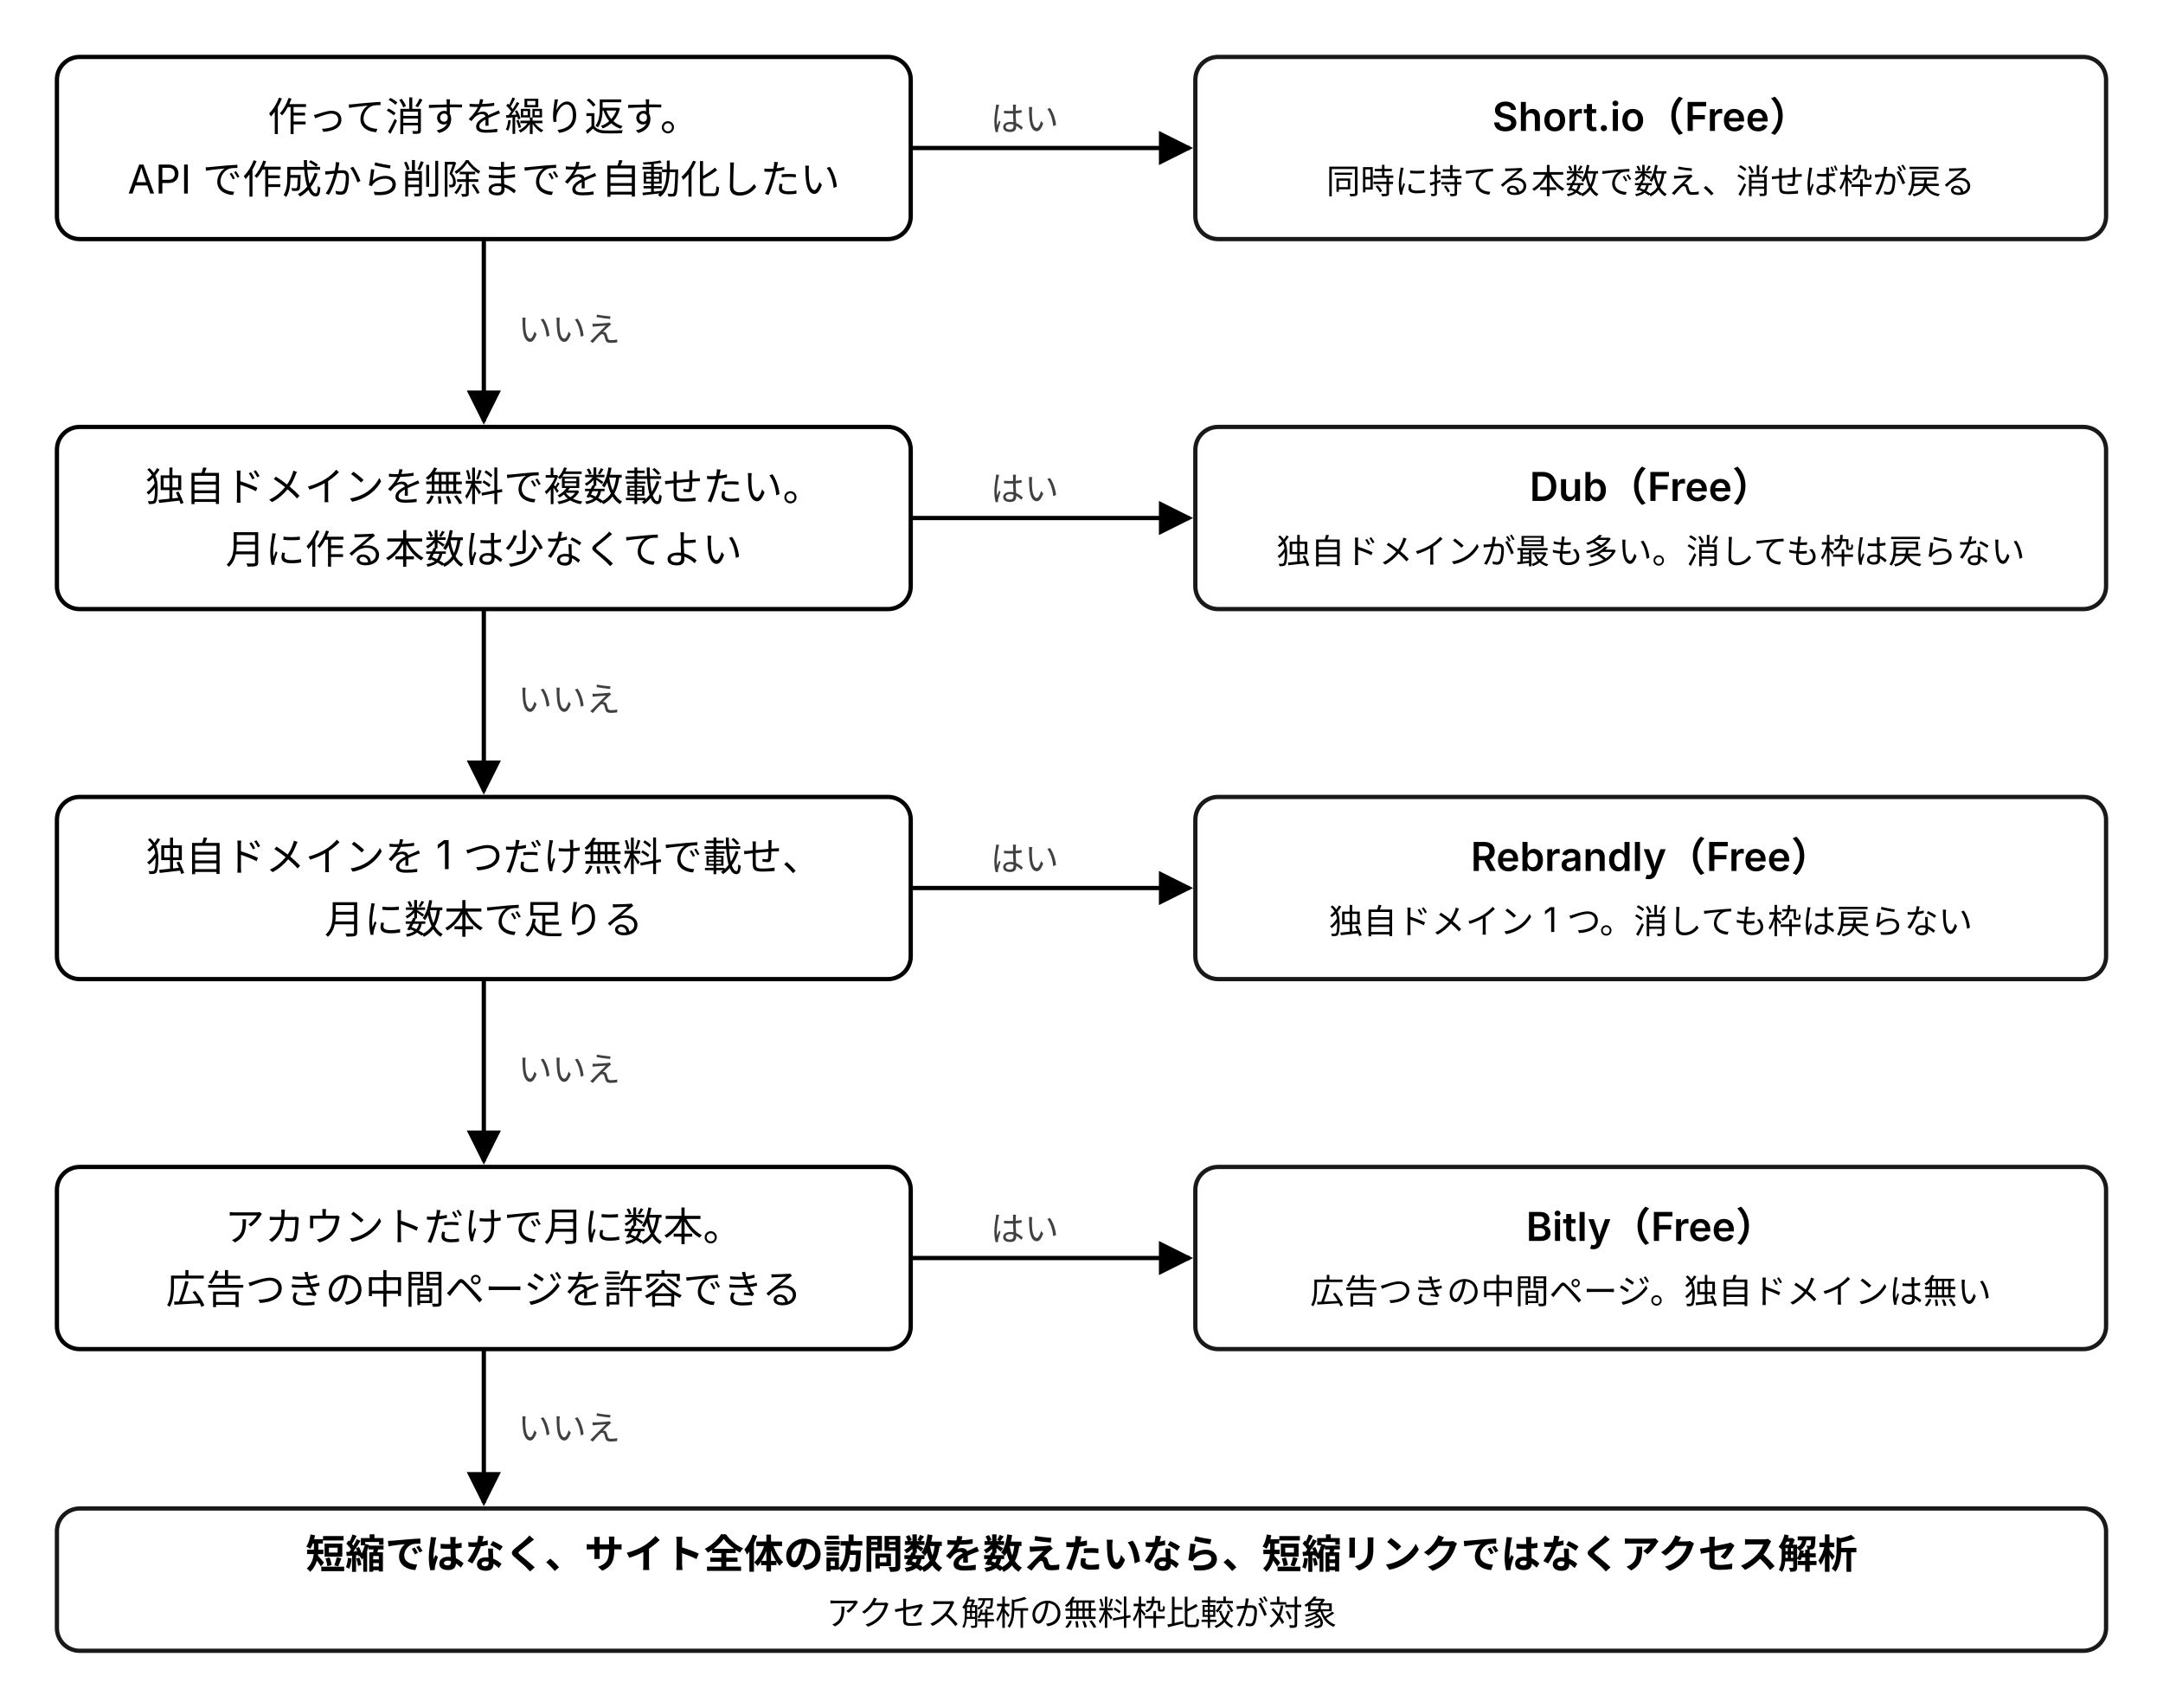
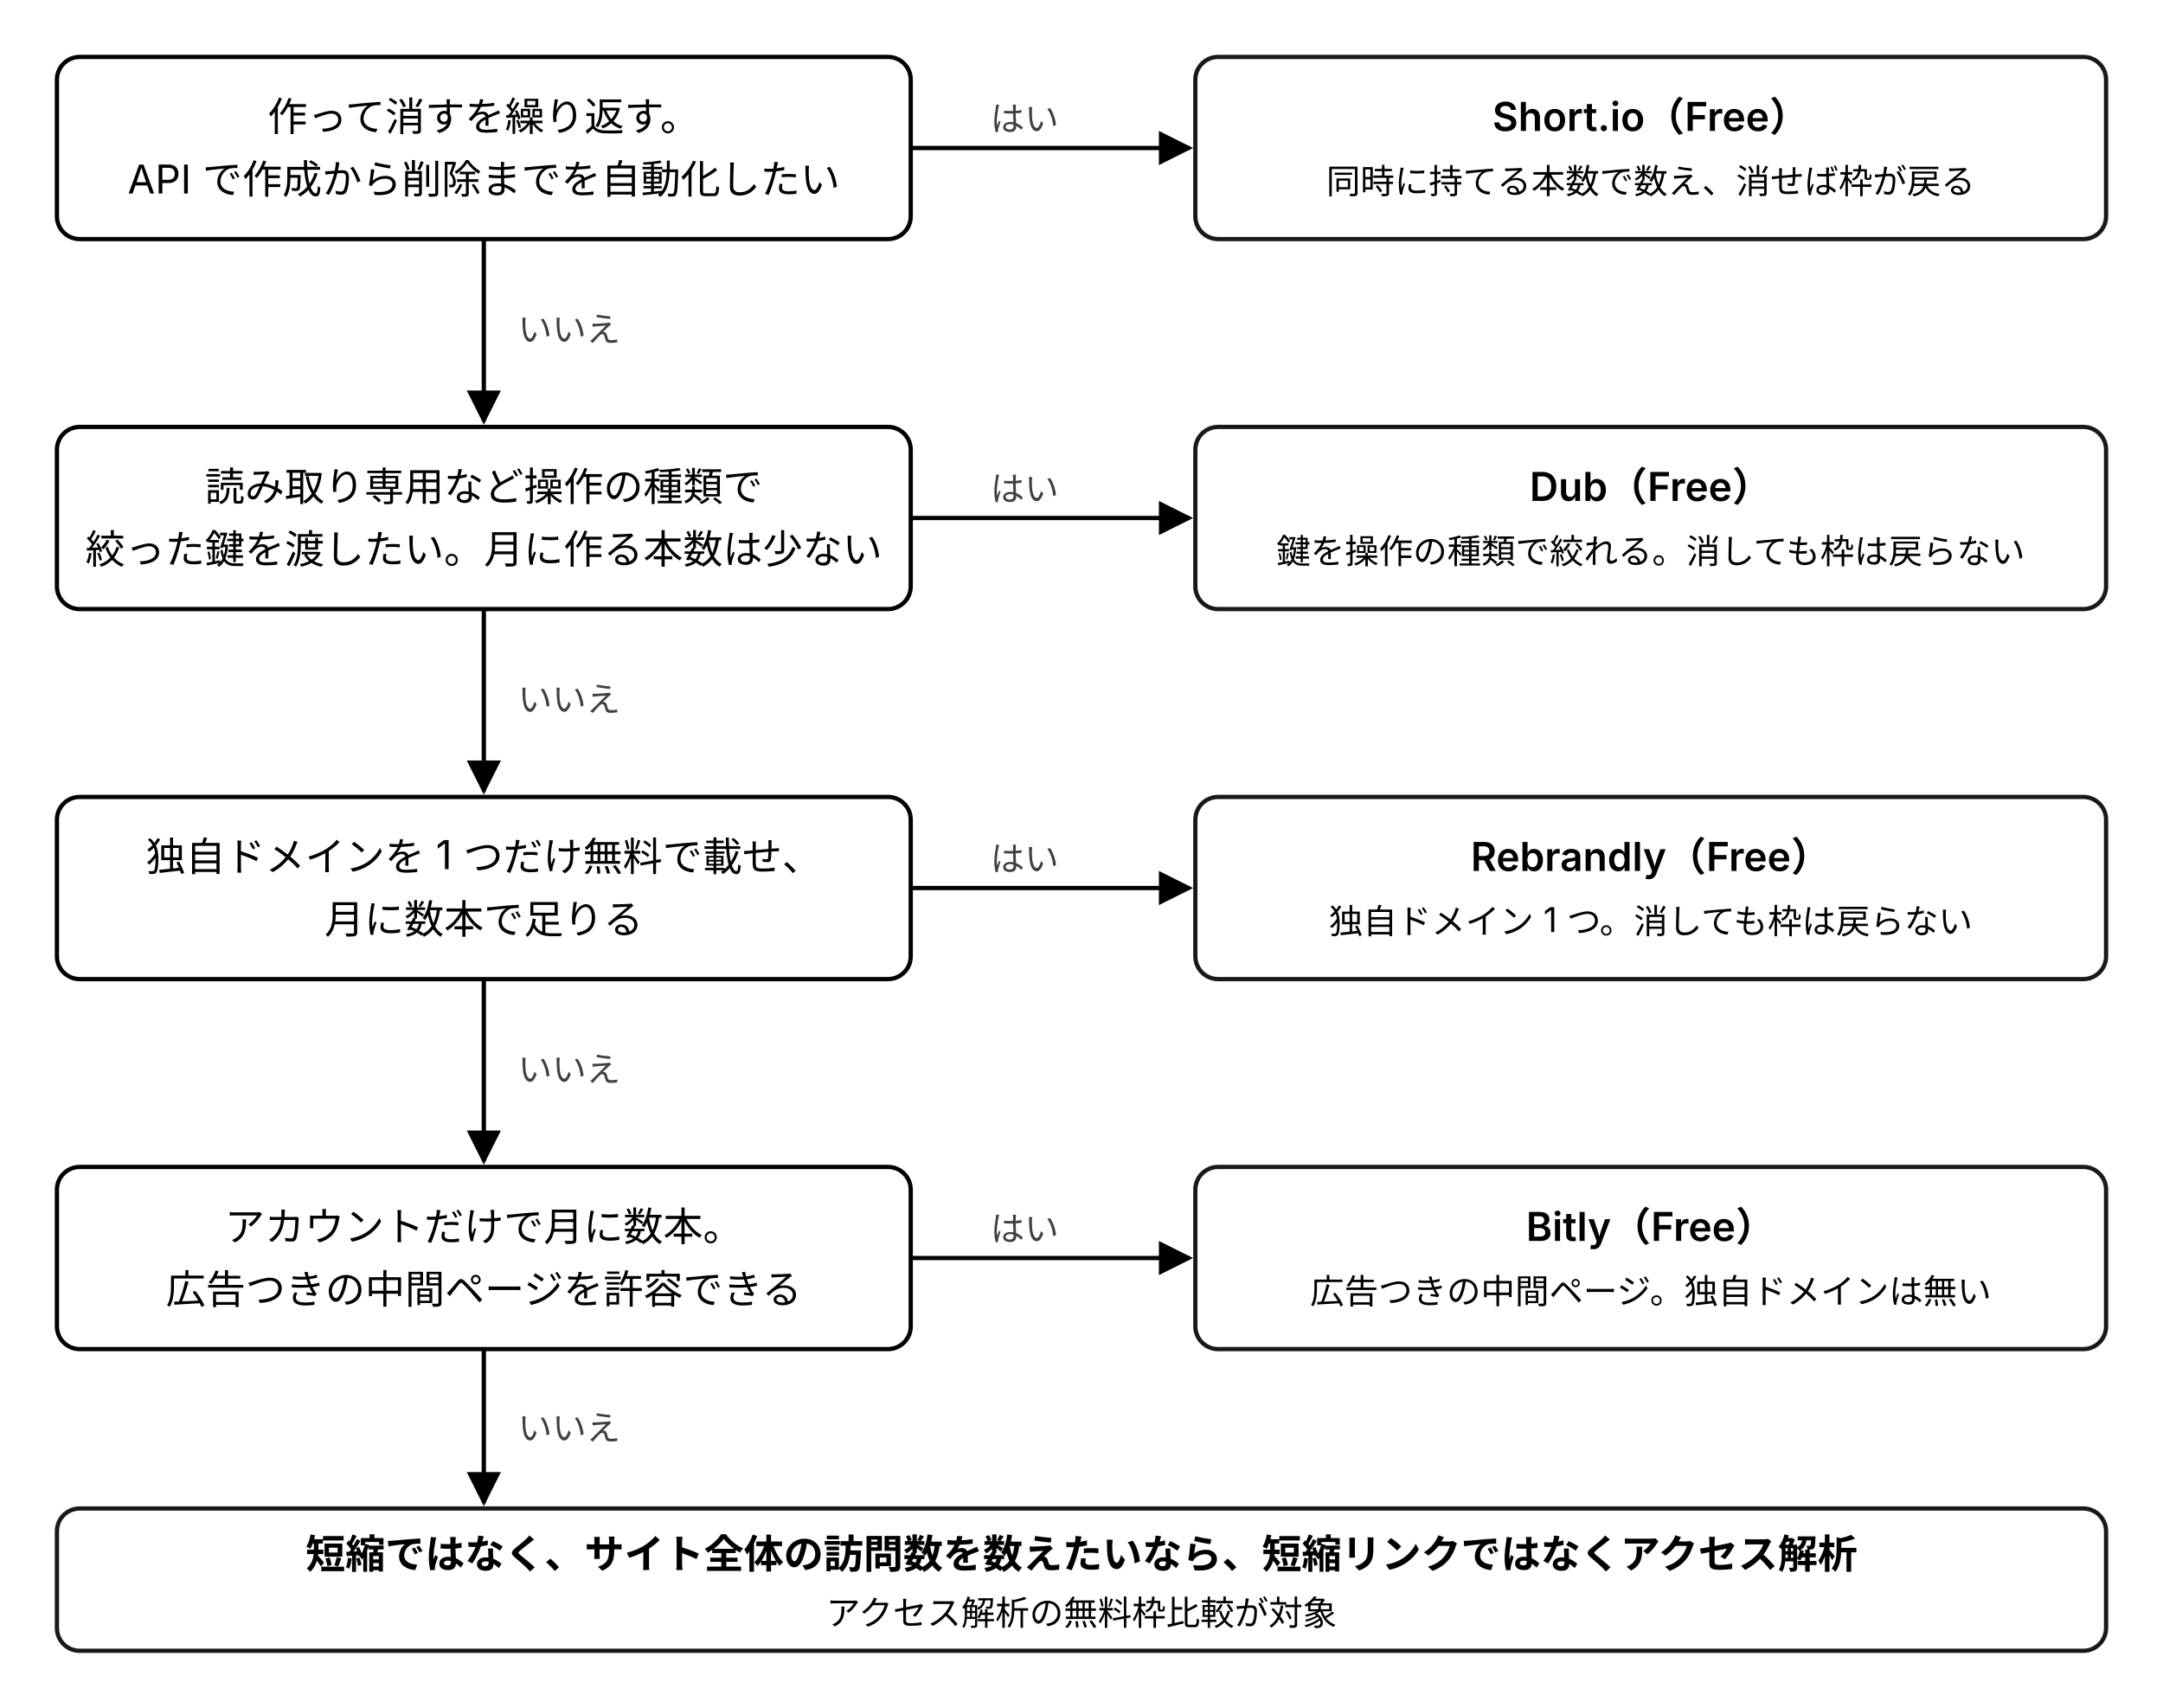
<svg xmlns="http://www.w3.org/2000/svg" viewBox="0 0 760 600" font-family="system-ui, -apple-system, 'Segoe UI', 'Hiragino Sans', 'Noto Sans JP', sans-serif" font-size="14" fill="currentColor">
  <defs>
    <marker id="arrow" viewBox="0 0 10 10" refX="9" refY="5" markerWidth="8" markerHeight="8" orient="auto-start-reverse">
      <path d="M 0 0 L 10 5 L 0 10 z" fill="currentColor" />
    </marker>
  </defs>
  <g stroke="currentColor" stroke-width="1.5" fill="none">
    <rect x="20" y="20" width="300" height="64" rx="8" />
    <rect x="20" y="150" width="300" height="64" rx="8" />
    <rect x="20" y="280" width="300" height="64" rx="8" />
    <rect x="20" y="410" width="300" height="64" rx="8" />
    <rect x="420" y="20" width="320" height="64" rx="8" opacity="0.9" />
    <rect x="420" y="150" width="320" height="64" rx="8" opacity="0.9" />
    <rect x="420" y="280" width="320" height="64" rx="8" opacity="0.9" />
    <rect x="420" y="410" width="320" height="64" rx="8" opacity="0.9" />
    <rect x="20" y="530" width="720" height="50" rx="8" opacity="0.9" />
    <line x1="320" y1="52" x2="418" y2="52" marker-end="url(#arrow)" />
    <line x1="320" y1="182" x2="418" y2="182" marker-end="url(#arrow)" />
    <line x1="320" y1="312" x2="418" y2="312" marker-end="url(#arrow)" />
    <line x1="320" y1="442" x2="418" y2="442" marker-end="url(#arrow)" />
    <line x1="170" y1="84" x2="170" y2="148" marker-end="url(#arrow)" />
    <line x1="170" y1="214" x2="170" y2="278" marker-end="url(#arrow)" />
    <line x1="170" y1="344" x2="170" y2="408" marker-end="url(#arrow)" />
    <line x1="170" y1="474" x2="170" y2="528" marker-end="url(#arrow)" />
  </g>
  <g font-size="12" opacity="0.75">
    <text x="360" y="46" text-anchor="middle">はい</text>
    <text x="360" y="176" text-anchor="middle">はい</text>
    <text x="360" y="306" text-anchor="middle">はい</text>
    <text x="360" y="436" text-anchor="middle">はい</text>
    <text x="182" y="120">いいえ</text>
    <text x="182" y="250">いいえ</text>
    <text x="182" y="380">いいえ</text>
    <text x="182" y="506">いいえ</text>
  </g>
  <g text-anchor="middle">
    <text x="170" y="46">作って消すを繰り返す。</text>
    <text x="170" y="68">API で作成から削除までを自動化したい</text>
-     <text x="170" y="176">独自ドメインを無料で複数載せたい。</text>
-     <text x="170" y="198">月に作る本数は少なくてよい</text>
+     <text x="170" y="176">読み取り専用など操作の種類で</text>
+     <text x="170" y="198">絞った鍵を渡したい。月に作る本数は少ない</text>
    <text x="170" y="306">独自ドメインを 1 つだけ無料で載せ、</text>
    <text x="170" y="328">月に数本で足りる</text>
    <text x="170" y="436">アカウントだけで月に数本。</text>
    <text x="170" y="458">広告つきの中間ページを許容できる</text>
  </g>
  <g text-anchor="middle">
    <text x="580" y="46" font-weight="600">Short.io（Free）</text>
    <text x="580" y="68" font-size="12">同時に持てる本数で数え、消せば枠が戻る</text>
    <text x="580" y="176" font-weight="600">Dub（Free）</text>
-     <text x="580" y="198" font-size="12">独自ドメインが最も多い。消しても枠は戻らない</text>
+     <text x="580" y="198" font-size="12">鍵を操作の種類で絞れる。消しても枠は戻らない</text>
    <text x="580" y="306" font-weight="600">Rebrandly（Free）</text>
    <text x="580" y="328" font-size="12">独自ドメイン 1 つ。消しても枠は戻らない</text>
    <text x="580" y="436" font-weight="600">Bitly（Free）</text>
    <text x="580" y="458" font-size="12">広告つきの中間ページ。独自ドメインは無い</text>
    <text x="380" y="551" font-weight="600">短縮ではなく、サイト全体の訪問数を数えたいなら、短縮リンクではなくアクセス解析</text>
    <text x="380" y="571" font-size="12">アクセス解析の無料枠比較が対象</text>
  </g>
</svg>
